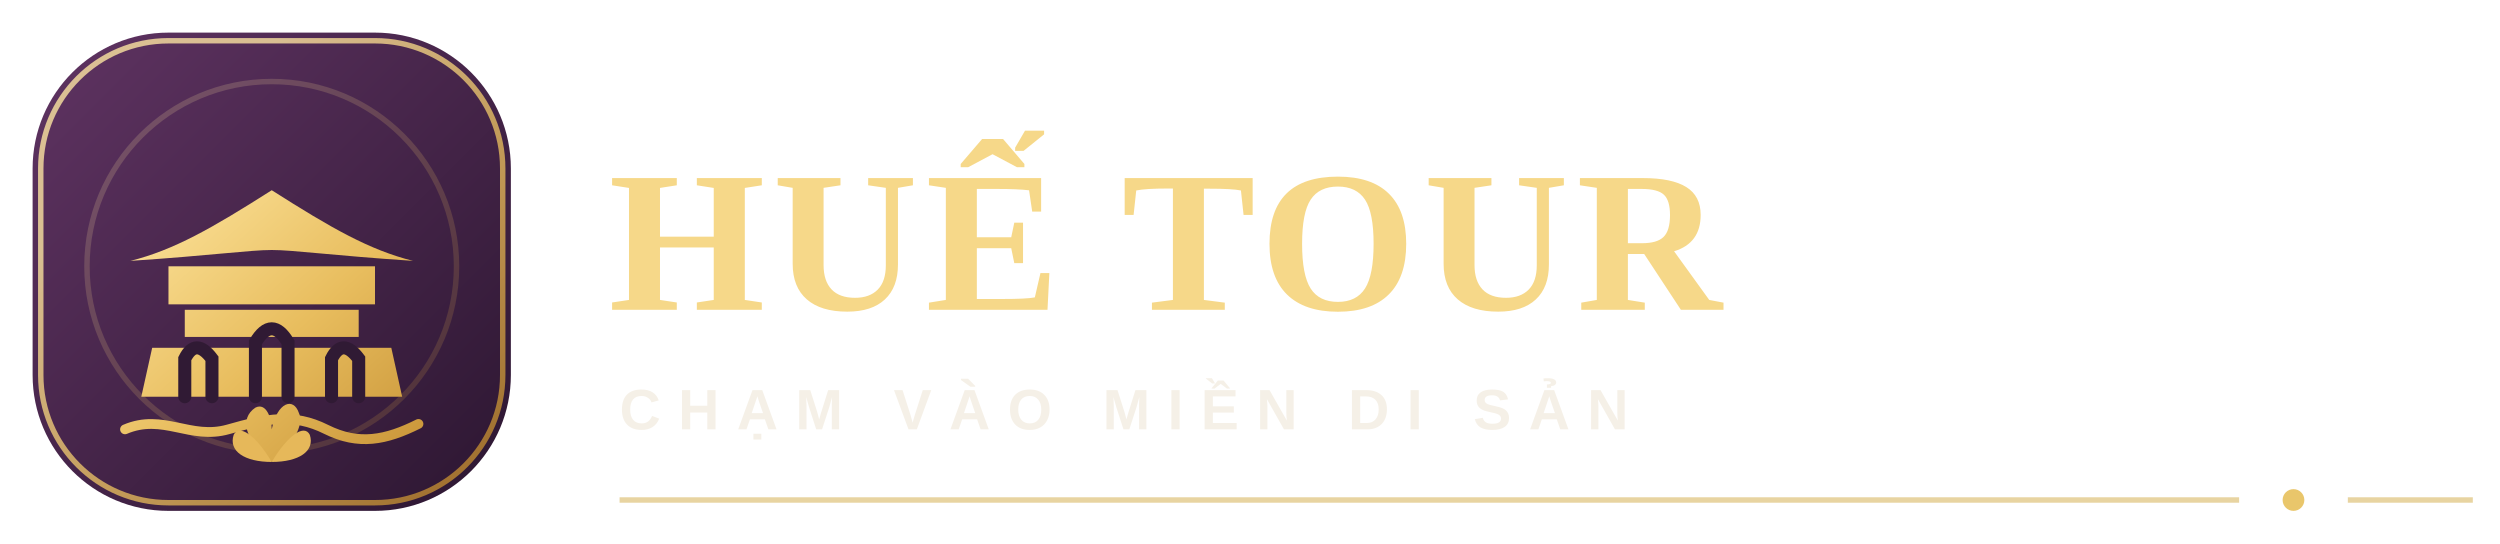
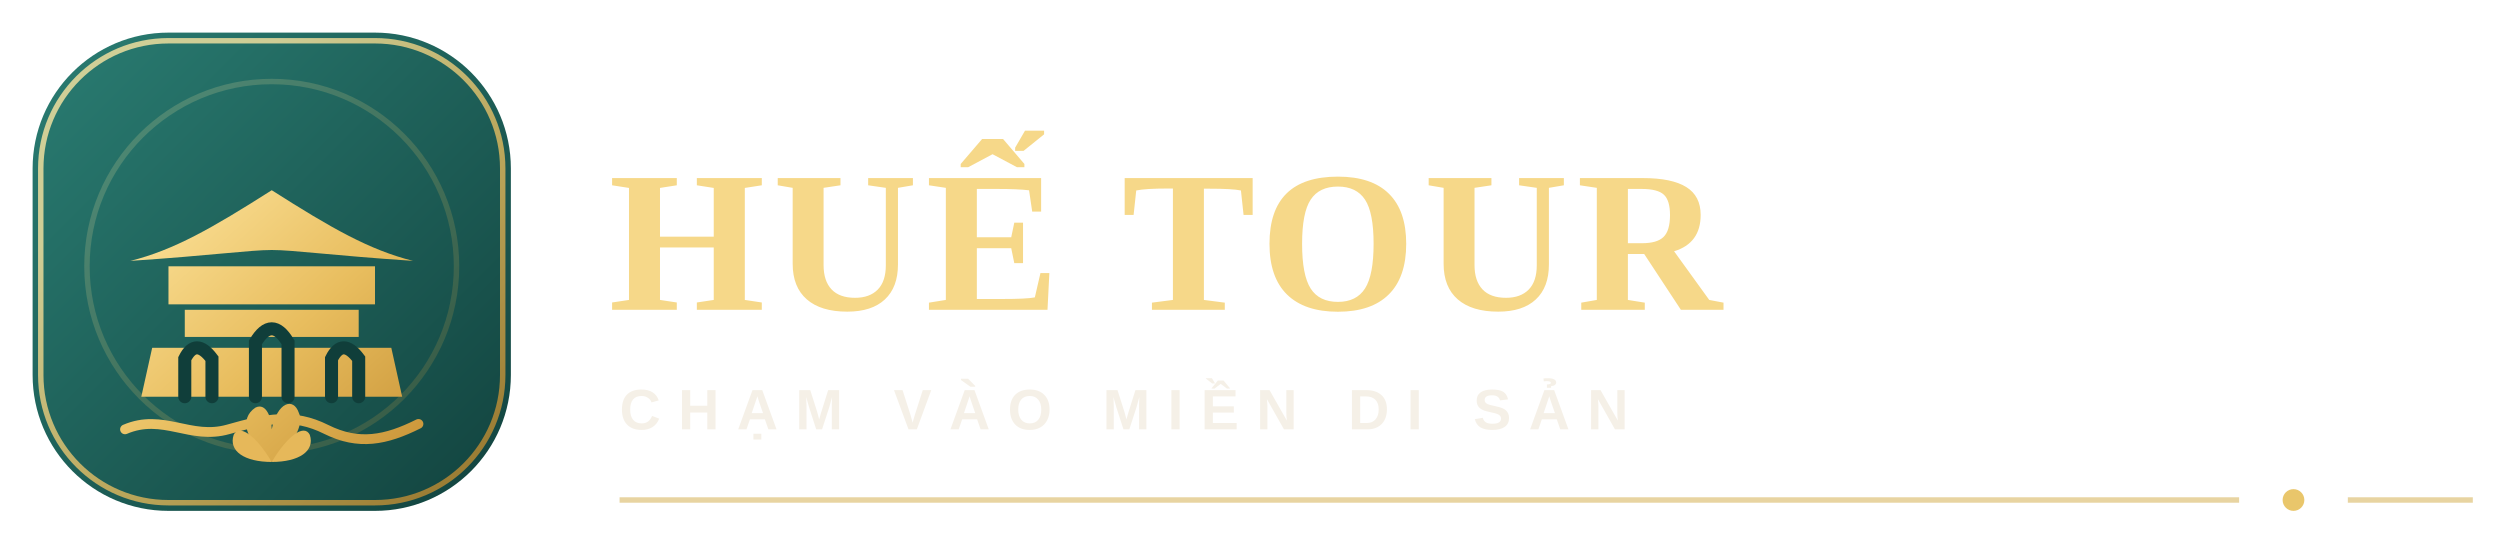
<svg xmlns="http://www.w3.org/2000/svg" viewBox="0 0 460 100" fill="none" role="img" aria-labelledby="title desc">
  <defs>
-     <linearGradient id="purple" x1="8" y1="8" x2="94" y2="94" gradientUnits="userSpaceOnUse">
-       <stop stop-color="#5B315E" />
-       <stop offset="1" stop-color="#28142D" />
+     <linearGradient id="jade" x1="8" y1="8" x2="94" y2="94" gradientUnits="userSpaceOnUse">
+       <stop stop-color="#28786E" />
+       <stop offset="1" stop-color="#103E3A" />
    </linearGradient>
    <linearGradient id="gold" x1="24" y1="20" x2="78" y2="80" gradientUnits="userSpaceOnUse">
      <stop stop-color="#FFE8A3" />
      <stop offset=".52" stop-color="#E8BD5E" />
      <stop offset="1" stop-color="#C38D31" />
    </linearGradient>
  </defs>
  <g transform="translate(6 6)">
-     <rect width="88" height="88" rx="25" fill="url(#purple)" />
+     <rect width="88" height="88" rx="25" fill="url(#jade)" />
    <rect x="1.5" y="1.5" width="85" height="85" rx="23.5" stroke="url(#gold)" stroke-opacity=".78" />
    <circle cx="44" cy="43" r="34" stroke="url(#gold)" stroke-opacity=".18" />
    <path d="M18 42c8-2 15-6 26-13 11 7 18 11 26 13-15-1-22-2-26-2s-11 1-26 2Z" fill="url(#gold)" />
    <path d="M25 43h38v7H25z" fill="url(#gold)" />
    <path d="M28 51h32v5H28zM22 58h44l2 9H20l2-9Z" fill="url(#gold)" />
-     <path d="M28 67v-7q2-4 5 0v7m8 0V57q3-5 6 0v10m8 0v-7q2-4 5 0v7" stroke="#301A34" stroke-width="2.4" stroke-linecap="round" />
+     <path d="M28 67v-7q2-4 5 0v7m8 0V57q3-5 6 0v10m8 0v-7q2-4 5 0v7" stroke="#103E3A" stroke-width="2.4" stroke-linecap="round" />
    <path d="M17 73c7-3 12 2 19 0s12-3 18 0 11 2 17-1" stroke="url(#gold)" stroke-width="1.8" stroke-linecap="round" />
    <path d="M44 79c-5-4-6-8-3-10 2-1 3 2 3 4 1-5 4-6 5-3 1 2-1 6-5 9Z" fill="url(#gold)" />
    <path d="M44 79c-5 0-8-2-7-5 1-2 4 0 7 5Zm0 0c5 0 8-2 7-5-1-2-4 0-7 5Z" fill="#E6B85A" />
  </g>
  <g transform="translate(112 20)">
    <text x="0" y="37" fill="#F6D889" font-family="Georgia, 'Times New Roman', serif" font-size="37" font-weight="700" letter-spacing="1.4">HUẾ TOUR</text>
    <text x="2" y="59" fill="#F5F0E7" font-family="Arial, sans-serif" font-size="10.5" font-weight="700" letter-spacing="3.2">CHẠM VÀO MIỀN DI SẢN</text>
    <path d="M2 72h298" stroke="#D8B65D" stroke-opacity=".58" />
    <circle cx="310" cy="72" r="2" fill="#E9C66B" />
    <path d="M320 72h23" stroke="#D8B65D" stroke-opacity=".58" />
  </g>
</svg>
